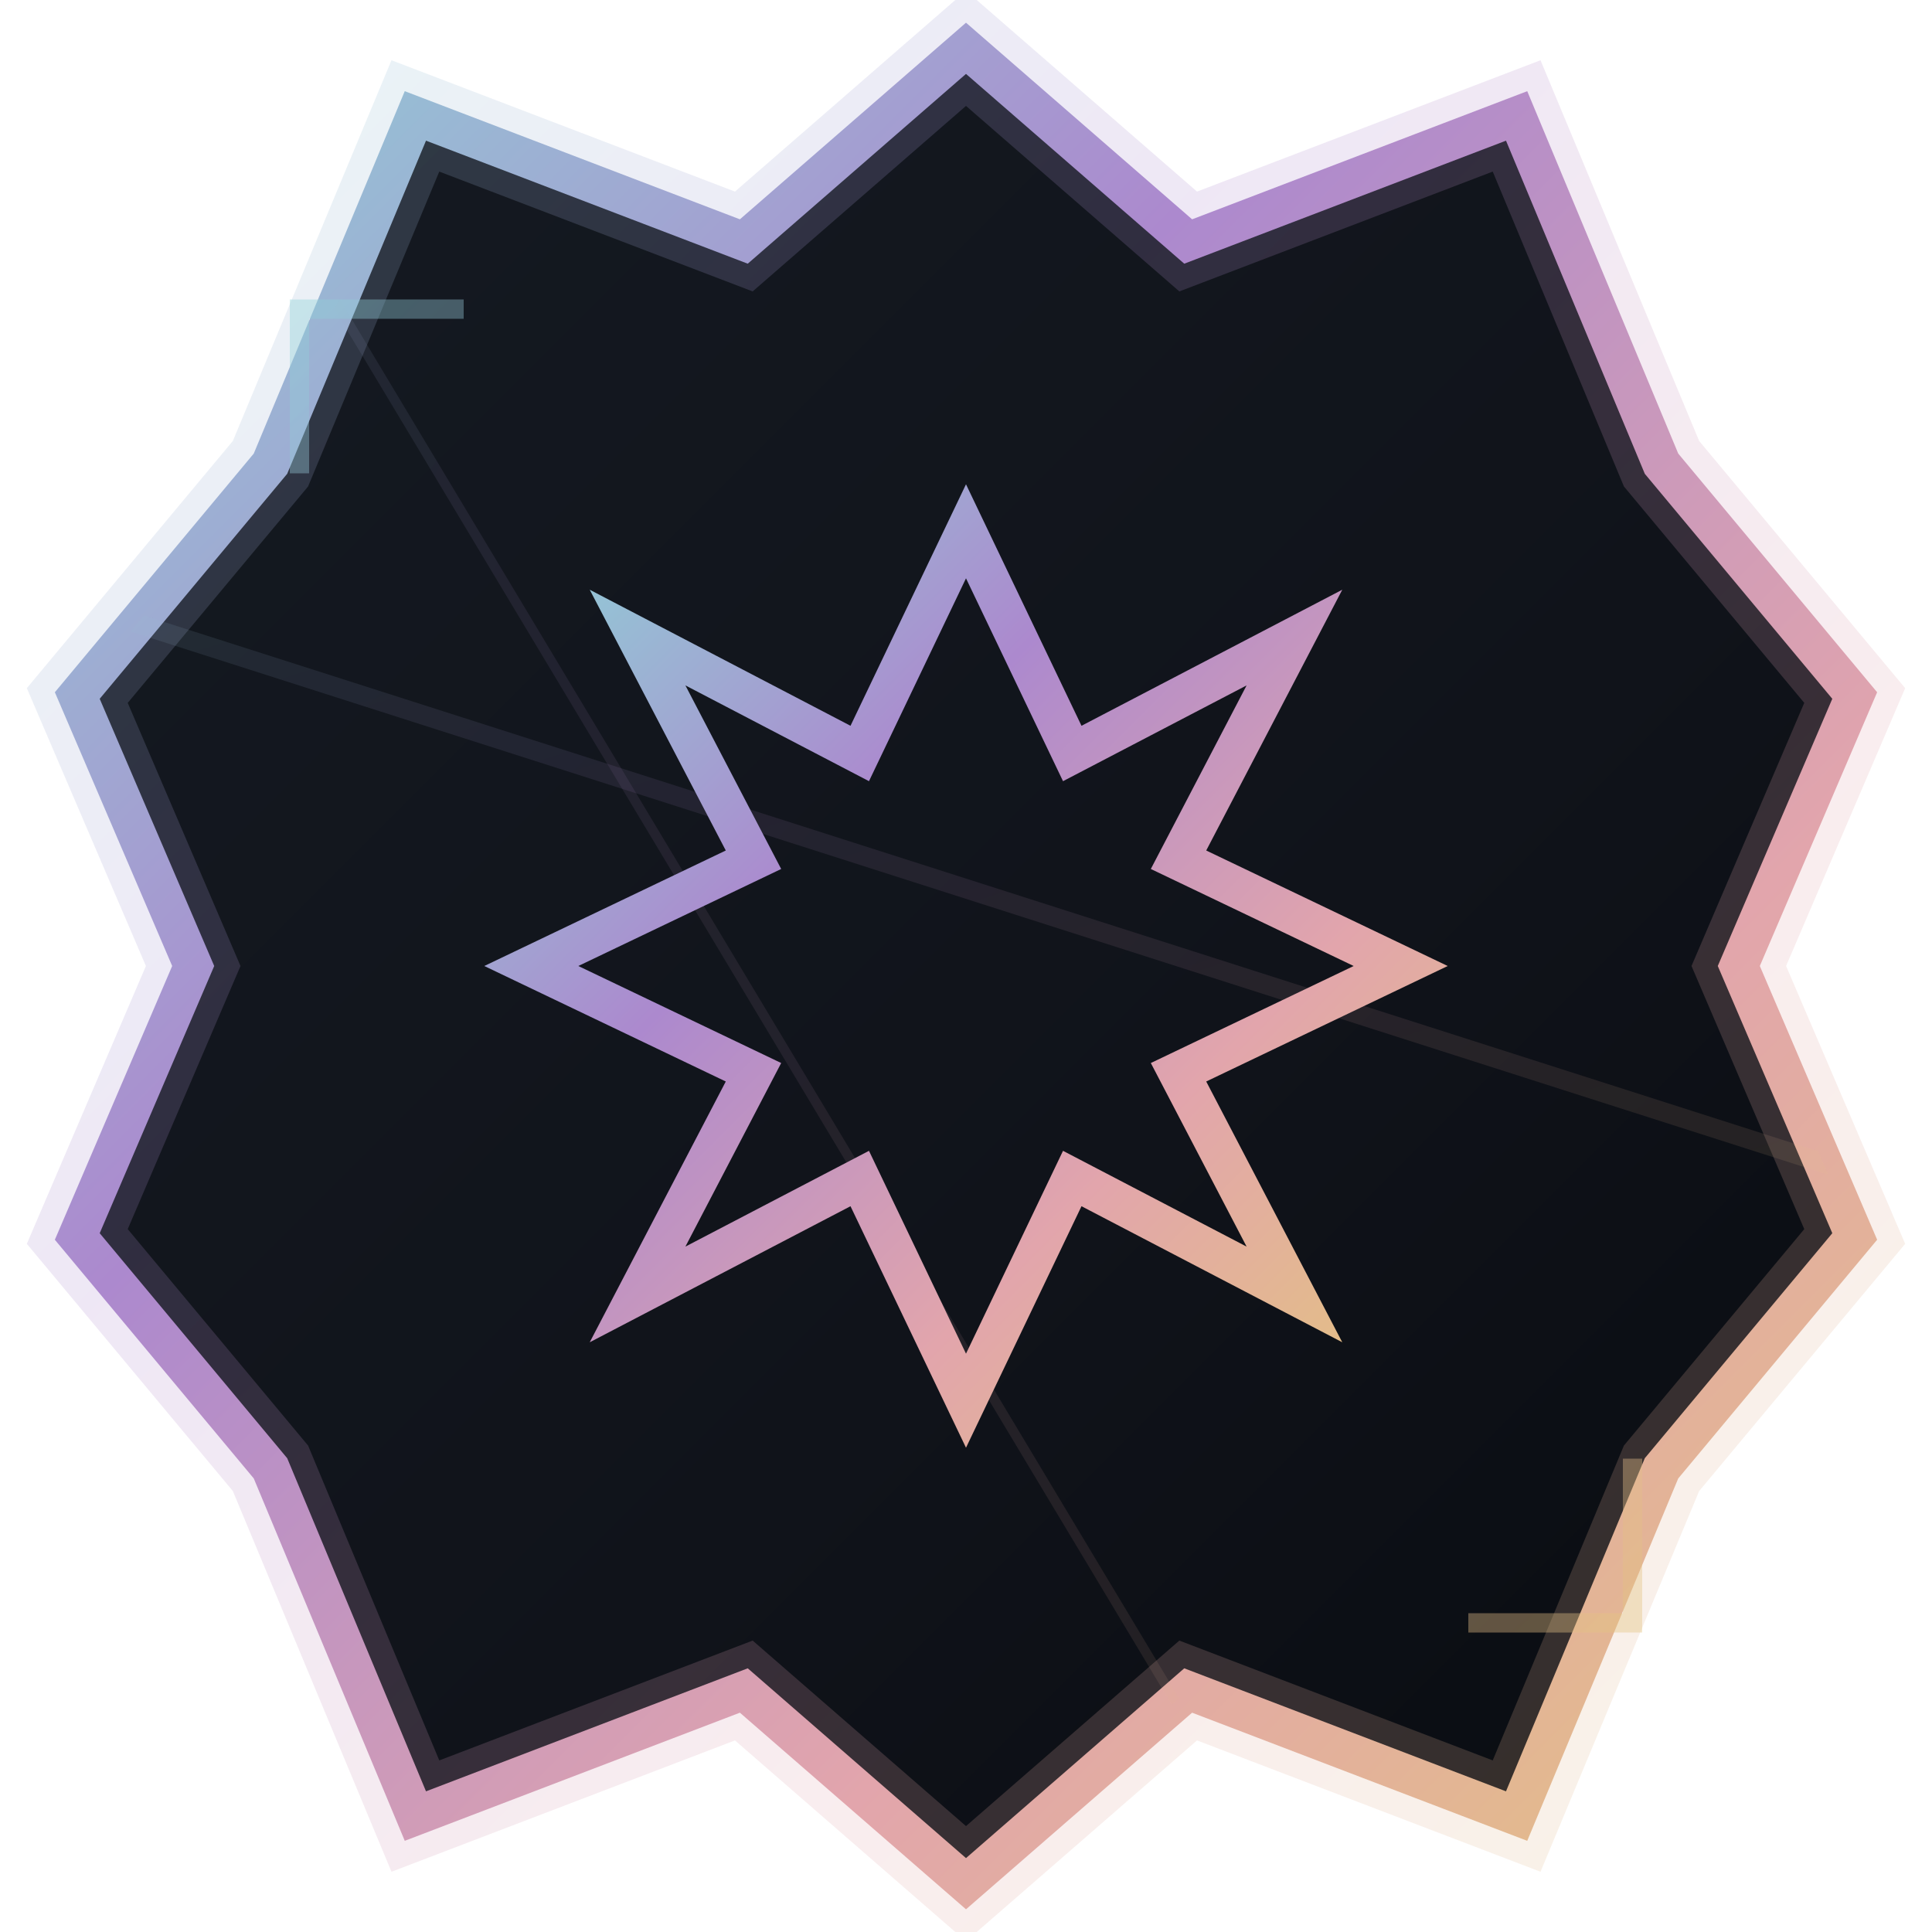
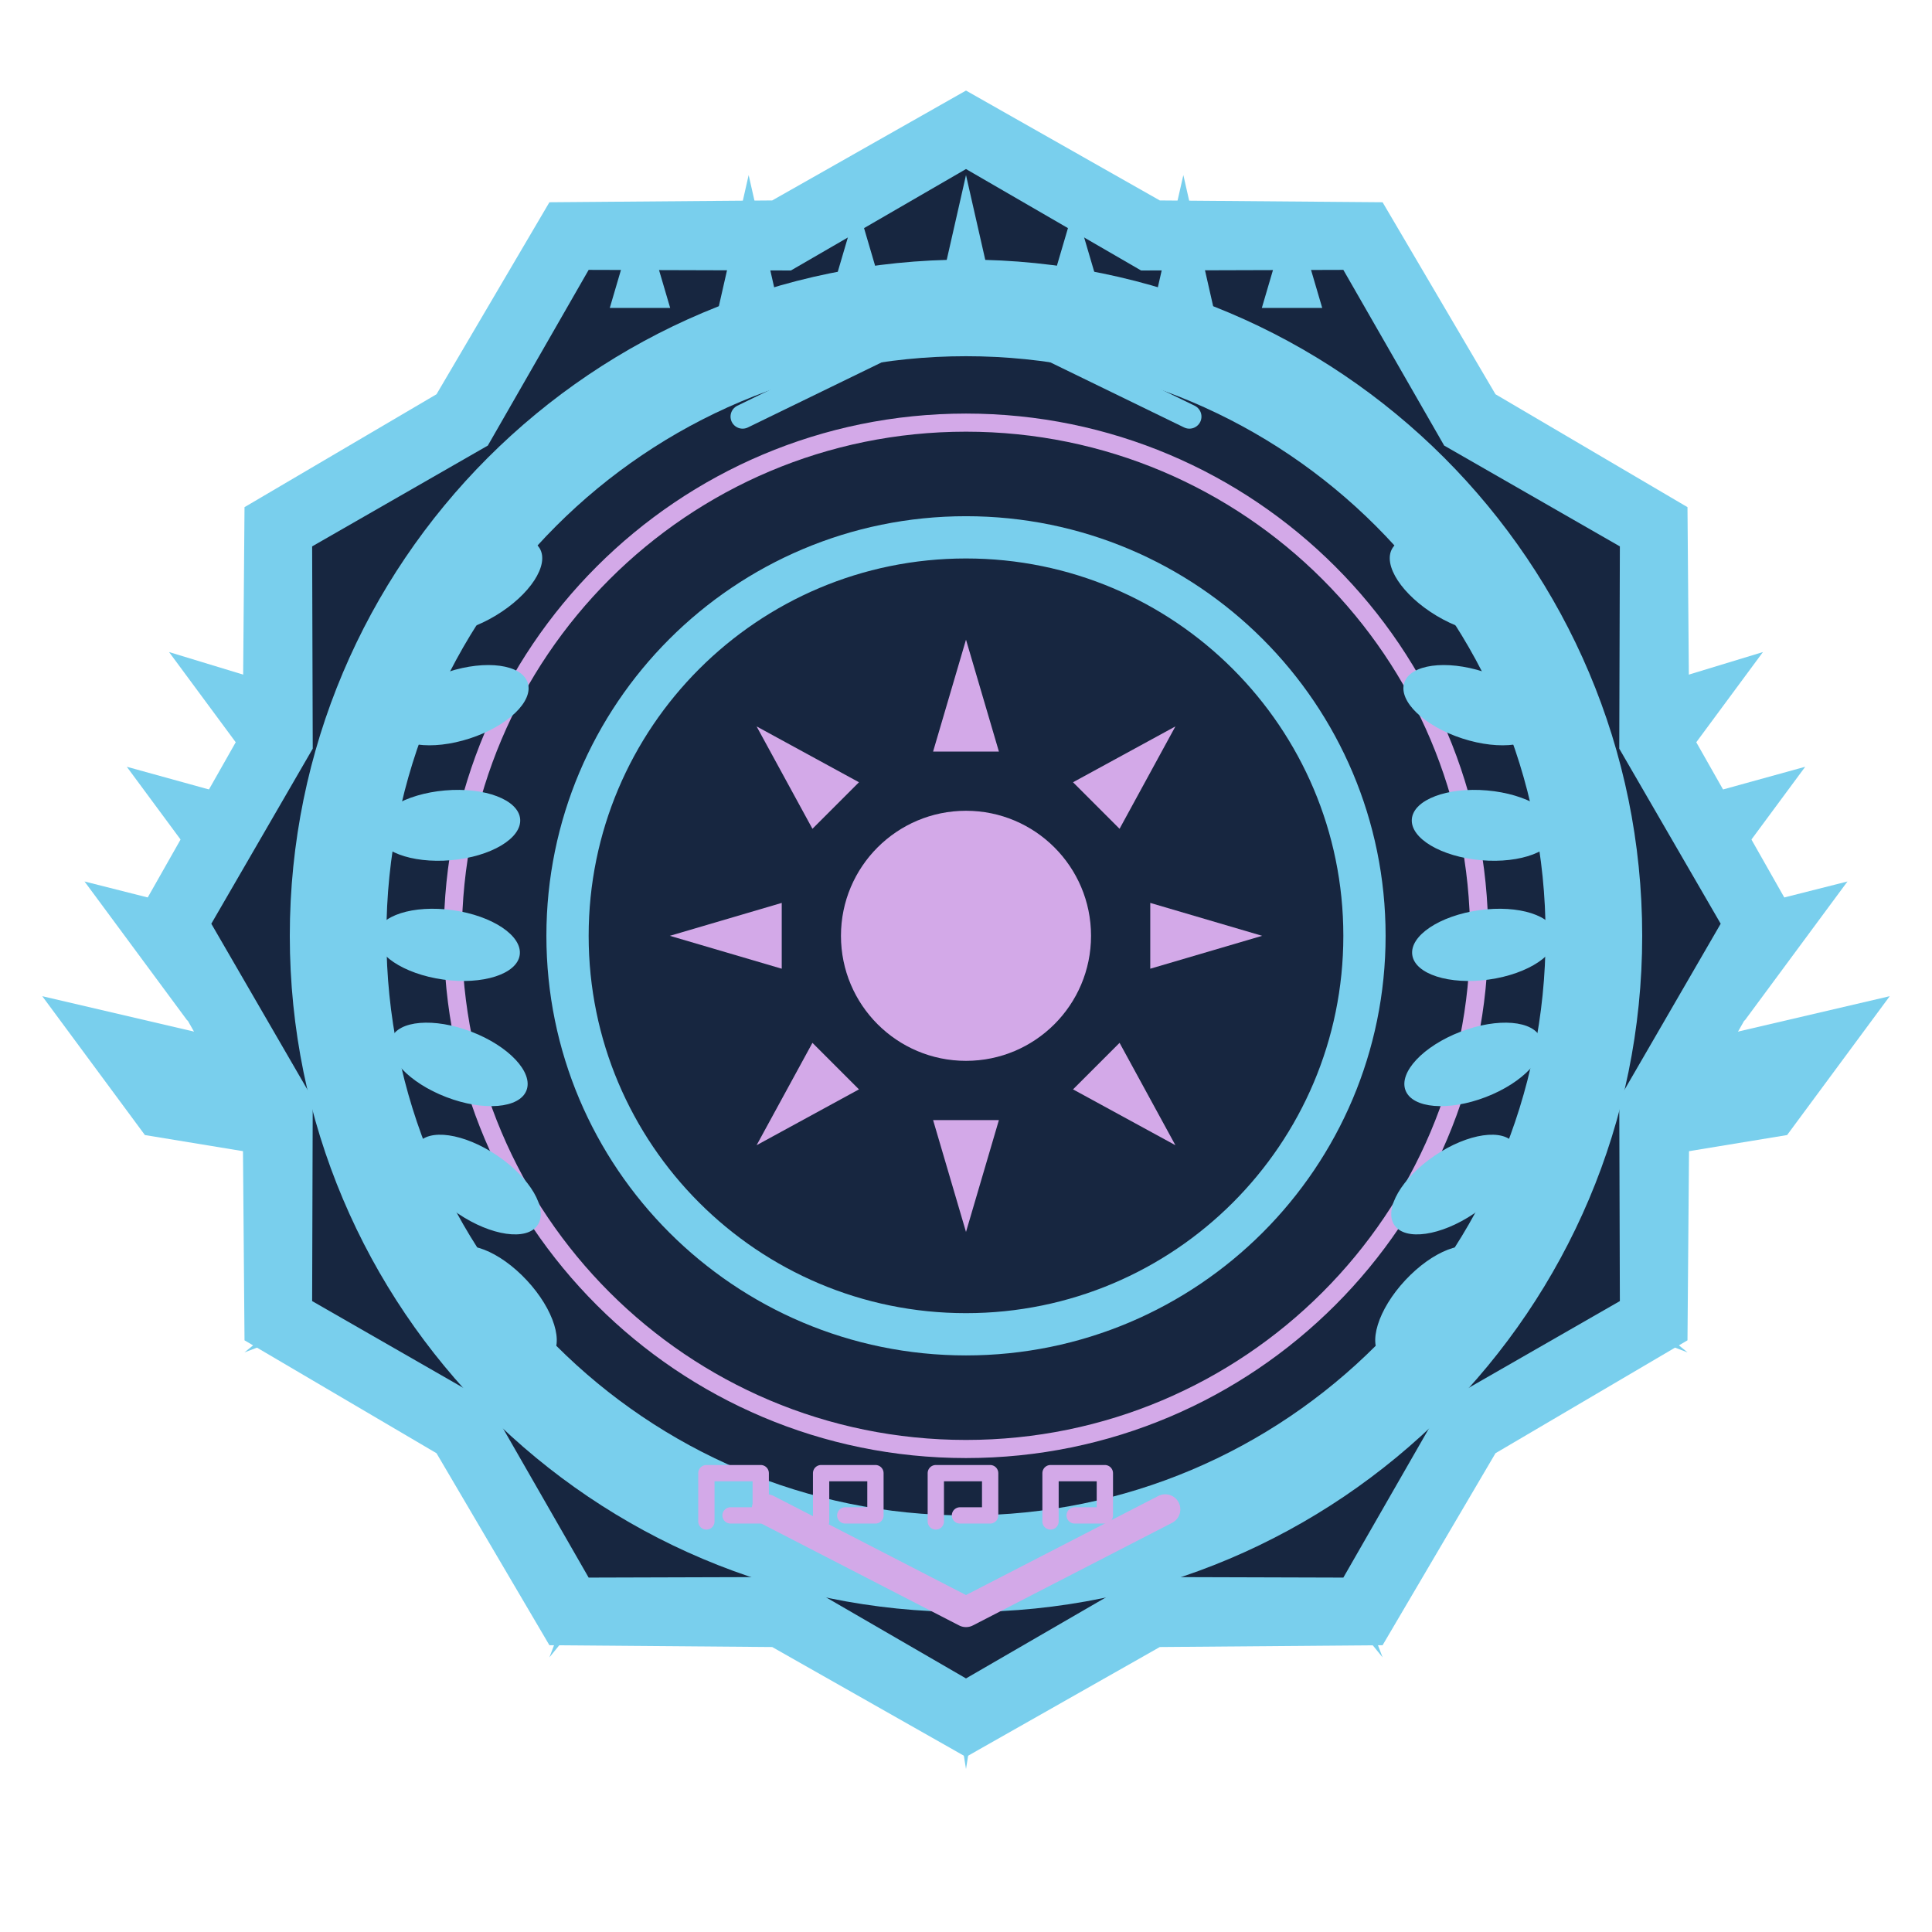
- <svg xmlns="http://www.w3.org/2000/svg" viewBox="0 0 200 200" width="200" height="200">
-   <defs>
-     <linearGradient id="holo" x1="0" y1="0" x2="1" y2="1">
-       <stop stop-color="#8fd1d7" />
-       <stop offset=".35" stop-color="#ac89ce" />
-       <stop offset=".7" stop-color="#e2a5ac" />
-       <stop offset="1" stop-color="#e4c380" />
-     </linearGradient>
-     <linearGradient id="stone" x1="0" y1="0" x2="1" y2="1">
-       <stop stop-color="#151a22" />
-       <stop offset=".6" stop-color="#10131a" />
-       <stop offset="1" stop-color="#080b10" />
-     </linearGradient>
-     <clipPath id="cut">
-       <path d="M100 5L123 25L157 12L172 48L192 72L180 100L192 128L172 152L157 188L123 175L100 195L77 175L43 188L28 152L8 128L20 100L8 72L28 48L43 12L77 25Z" />
-     </clipPath>
-   </defs>
-   <path d="M100 5L123 25L157 12L172 48L192 72L180 100L192 128L172 152L157 188L123 175L100 195L77 175L43 188L28 152L8 128L20 100L8 72L28 48L43 12L77 25Z" fill="url(#stone)" stroke="url(#holo)" stroke-width="4" />
-   <path d="M100 5L123 25L157 12L172 48L192 72L180 100L192 128L172 152L157 188L123 175L100 195L77 175L43 188L28 152L8 128L20 100L8 72L28 48L43 12L77 25Z" fill="none" stroke="url(#holo)" stroke-opacity=".2" stroke-width="9" />
-   <g clip-path="url(#cut)">
-     <path d="M0 60L200 124" stroke="url(#holo)" stroke-opacity=".11" stroke-width="2" />
-     <path d="M10 -10L142 210" stroke="url(#holo)" stroke-opacity=".10" stroke-width="1" />
+ <svg xmlns="http://www.w3.org/2000/svg" width="320" height="320" viewBox="0 0 320 320">
+   <g stroke-linejoin="round" stroke-linecap="round">
+     <g>
+       <path d="M155 48L160 17L165 48Z" fill="#79cfed" transform="rotate(0.0 160 155)" />
+       <path d="M155 48L160 17L165 48Z" fill="#79cfed" transform="rotate(30.0 160 155)" />
+       <path d="M155 48L160 17L165 48Z" fill="#79cfed" transform="rotate(60.0 160 155)" />
+       <path d="M155 48L160 17L165 48Z" fill="#79cfed" transform="rotate(90.0 160 155)" />
+       <path d="M155 48L160 17L165 48Z" fill="#79cfed" transform="rotate(120.0 160 155)" />
+       <path d="M155 48L160 17L165 48Z" fill="#79cfed" transform="rotate(150.0 160 155)" />
+       <path d="M155 48L160 17L165 48Z" fill="#79cfed" transform="rotate(180.0 160 155)" />
+       <path d="M155 48L160 17L165 48Z" fill="#79cfed" transform="rotate(210.0 160 155)" />
+       <path d="M155 48L160 17L165 48Z" fill="#79cfed" transform="rotate(240.0 160 155)" />
+       <path d="M155 48L160 17L165 48Z" fill="#79cfed" transform="rotate(270.0 160 155)" />
+       <path d="M155 48L160 17L165 48Z" fill="#79cfed" transform="rotate(300.0 160 155)" />
+       <path d="M155 48L160 17L165 48Z" fill="#79cfed" transform="rotate(330.0 160 155)" />
+     </g>
+     <path d="M97 129L28 108L45 131L97 143Z" fill="#79cfed" />
+     <path d="M87 131L47 119" fill="none" stroke="#d3a9e8" stroke-width="3" />
+     <path d="M97 148L21 127L38 150L97 162Z" fill="#79cfed" />
+     <path d="M87 150L40 138" fill="none" stroke="#d3a9e8" stroke-width="3" />
+     <path d="M97 167L14 146L31 169L97 181Z" fill="#79cfed" />
+     <path d="M87 169L33 157" fill="none" stroke="#d3a9e8" stroke-width="3" />
+     <path d="M97 186L7 165L24 188L97 200Z" fill="#79cfed" />
+     <path d="M223 129L292 108L275 131L223 143Z" fill="#79cfed" />
+     <path d="M233 131L273 119" fill="none" stroke="#d3a9e8" stroke-width="3" />
+     <path d="M223 148L299 127L282 150L223 162Z" fill="#79cfed" />
+     <path d="M233 150L280 138" fill="none" stroke="#d3a9e8" stroke-width="3" />
+     <path d="M223 167L306 146L289 169L223 181Z" fill="#79cfed" />
+     <path d="M233 169L287 157" fill="none" stroke="#d3a9e8" stroke-width="3" />
+     <path d="M223 186L313 165L296 188L223 200Z" fill="#79cfed" />
+     <polygon points="160.0,15.0 192.1,33.2 229.0,33.5 247.7,65.3 279.5,84.0 279.8,120.9 298.0,153.0 279.8,185.1 279.5,222.0 247.7,240.7 229.0,272.5 192.1,272.8 160.0,291.0 127.9,272.8 91.0,272.5 72.3,240.7 40.5,222.0 40.2,185.1 22.0,153.0 40.2,120.9 40.5,84.0 72.3,65.3 91.0,33.5 127.9,33.2" fill="#79cfed" />
+     <polygon points="160.0,28.0 189.0,44.8 222.5,44.7 239.2,73.8 268.3,90.5 268.2,124.0 285.0,153.0 268.2,182.0 268.3,215.5 239.2,232.2 222.5,261.3 189.0,261.2 160.0,278.0 131.0,261.2 97.5,261.3 80.8,232.2 51.7,215.5 51.8,182.0 35.0,153.0 51.8,124.0 51.7,90.5 80.8,73.8 97.5,44.7 131.0,44.8" fill="#172640" />
+     <circle cx="160" cy="155" r="112" fill="#79cfed" />
+     <circle cx="160" cy="155" r="96" fill="#172640" />
+     <circle cx="160" cy="155" r="85" fill="none" stroke="#d3a9e8" stroke-width="3" />
+     <path d="M101.0 51L106.0 34L111.0 51Z" fill="#79cfed" />
+     <path d="M119.0 51L124.0 29L129.0 51Z" fill="#79cfed" />
+     <path d="M137.0 51L142.0 34L147.0 51Z" fill="#79cfed" />
+     <path d="M155.0 51L160.0 29L165.0 51Z" fill="#79cfed" />
+     <path d="M173.0 51L178.0 34L183.0 51Z" fill="#79cfed" />
+     <path d="M191.0 51L196.0 29L201.0 51Z" fill="#79cfed" />
+     <path d="M209.0 51L214.0 34L219.0 51Z" fill="#79cfed" />
+     <path d="M123 69L160 51L197 69" stroke="#79cfed" stroke-width="4" fill="none" />
+     <path d="M117 252v-8h9v7h-5" fill="none" stroke="#d3a9e8" stroke-width="2.7" />
+     <path d="M136 252v-8h9v7h-5" fill="none" stroke="#d3a9e8" stroke-width="2.7" />
+     <path d="M155 252v-8h9v7h-5" fill="none" stroke="#d3a9e8" stroke-width="2.7" />
+     <path d="M174 252v-8h9v7h-5" fill="none" stroke="#d3a9e8" stroke-width="2.7" />
+     <path d="M95 238Q40 189 72 103" stroke="#79cfed" stroke-width="5.5" fill="none" />
+     <ellipse cx="83.0" cy="216.0" rx="12" ry="5.8" fill="#79cfed" transform="rotate(47 83.0 216.0)" />
+     <ellipse cx="79.1" cy="196.2" rx="12" ry="5.8" fill="#79cfed" transform="rotate(34 79.1 196.2)" />
+     <ellipse cx="76.0" cy="176.3" rx="12" ry="5.8" fill="#79cfed" transform="rotate(21 76.0 176.3)" />
+     <ellipse cx="74.2" cy="156.5" rx="12" ry="5.8" fill="#79cfed" transform="rotate(8 74.2 156.5)" />
+     <ellipse cx="74.2" cy="136.7" rx="12" ry="5.8" fill="#79cfed" transform="rotate(-5 74.2 136.7)" />
+     <ellipse cx="76.0" cy="116.8" rx="12" ry="5.8" fill="#79cfed" transform="rotate(-18 76.0 116.8)" />
+     <ellipse cx="79.1" cy="97.0" rx="12" ry="5.8" fill="#79cfed" transform="rotate(-31 79.1 97.0)" />
+     <path d="M225 238Q280 189 248 103" stroke="#79cfed" stroke-width="5.5" fill="none" />
+     <ellipse cx="237.0" cy="216.0" rx="12" ry="5.8" fill="#79cfed" transform="rotate(-47 237.0 216.0)" />
+     <ellipse cx="240.9" cy="196.2" rx="12" ry="5.8" fill="#79cfed" transform="rotate(-34 240.9 196.2)" />
+     <ellipse cx="244.0" cy="176.3" rx="12" ry="5.8" fill="#79cfed" transform="rotate(-21 244.0 176.3)" />
+     <ellipse cx="245.8" cy="156.5" rx="12" ry="5.8" fill="#79cfed" transform="rotate(-8 245.8 156.5)" />
+     <ellipse cx="245.8" cy="136.7" rx="12" ry="5.8" fill="#79cfed" transform="rotate(5 245.8 136.7)" />
+     <ellipse cx="244.0" cy="116.8" rx="12" ry="5.8" fill="#79cfed" transform="rotate(18 244.0 116.8)" />
+     <ellipse cx="240.9" cy="97.0" rx="12" ry="5.8" fill="#79cfed" transform="rotate(31 240.9 97.0)" />
+     <circle cx="160" cy="155" r="66" fill="#172640" stroke="#79cfed" stroke-width="7" />
+     <g transform="translate(160 155) scale(1.09)">
+       <circle r="19" fill="#d3a9e8" />
+       <path d="M-5-28L0-45L5-28Z" fill="#d3a9e8" transform="rotate(0)" />
+       <path d="M-5-28L0-45L5-28Z" fill="#d3a9e8" transform="rotate(45)" />
+       <path d="M-5-28L0-45L5-28Z" fill="#d3a9e8" transform="rotate(90)" />
+       <path d="M-5-28L0-45L5-28Z" fill="#d3a9e8" transform="rotate(135)" />
+       <path d="M-5-28L0-45L5-28Z" fill="#d3a9e8" transform="rotate(180)" />
+       <path d="M-5-28L0-45L5-28Z" fill="#d3a9e8" transform="rotate(225)" />
+       <path d="M-5-28L0-45L5-28Z" fill="#d3a9e8" transform="rotate(270)" />
+       <path d="M-5-28L0-45L5-28Z" fill="#d3a9e8" transform="rotate(315)" />
+     </g>
+     <path d="M127 250L160 267L193 250" fill="none" stroke="#d3a9e8" stroke-width="5" />
  </g>
-   <g transform="translate(100 100)" fill="none" stroke="url(#holo)" stroke-width="4.2" stroke-linecap="square" stroke-linejoin="miter">
-     <path d="M0 -45L11 -22L34 -34L22 -11L45 0L22 11L34 34L11 22L0 45L-11 22L-34 34L-22 11L-45 0L-22 -11L-34 -34L-11 -22Z" />
-   </g>
-   <path d="M31 49V32H48 M152 168H169V151" fill="none" stroke="url(#holo)" stroke-opacity=".4" stroke-width="2" />
</svg>
